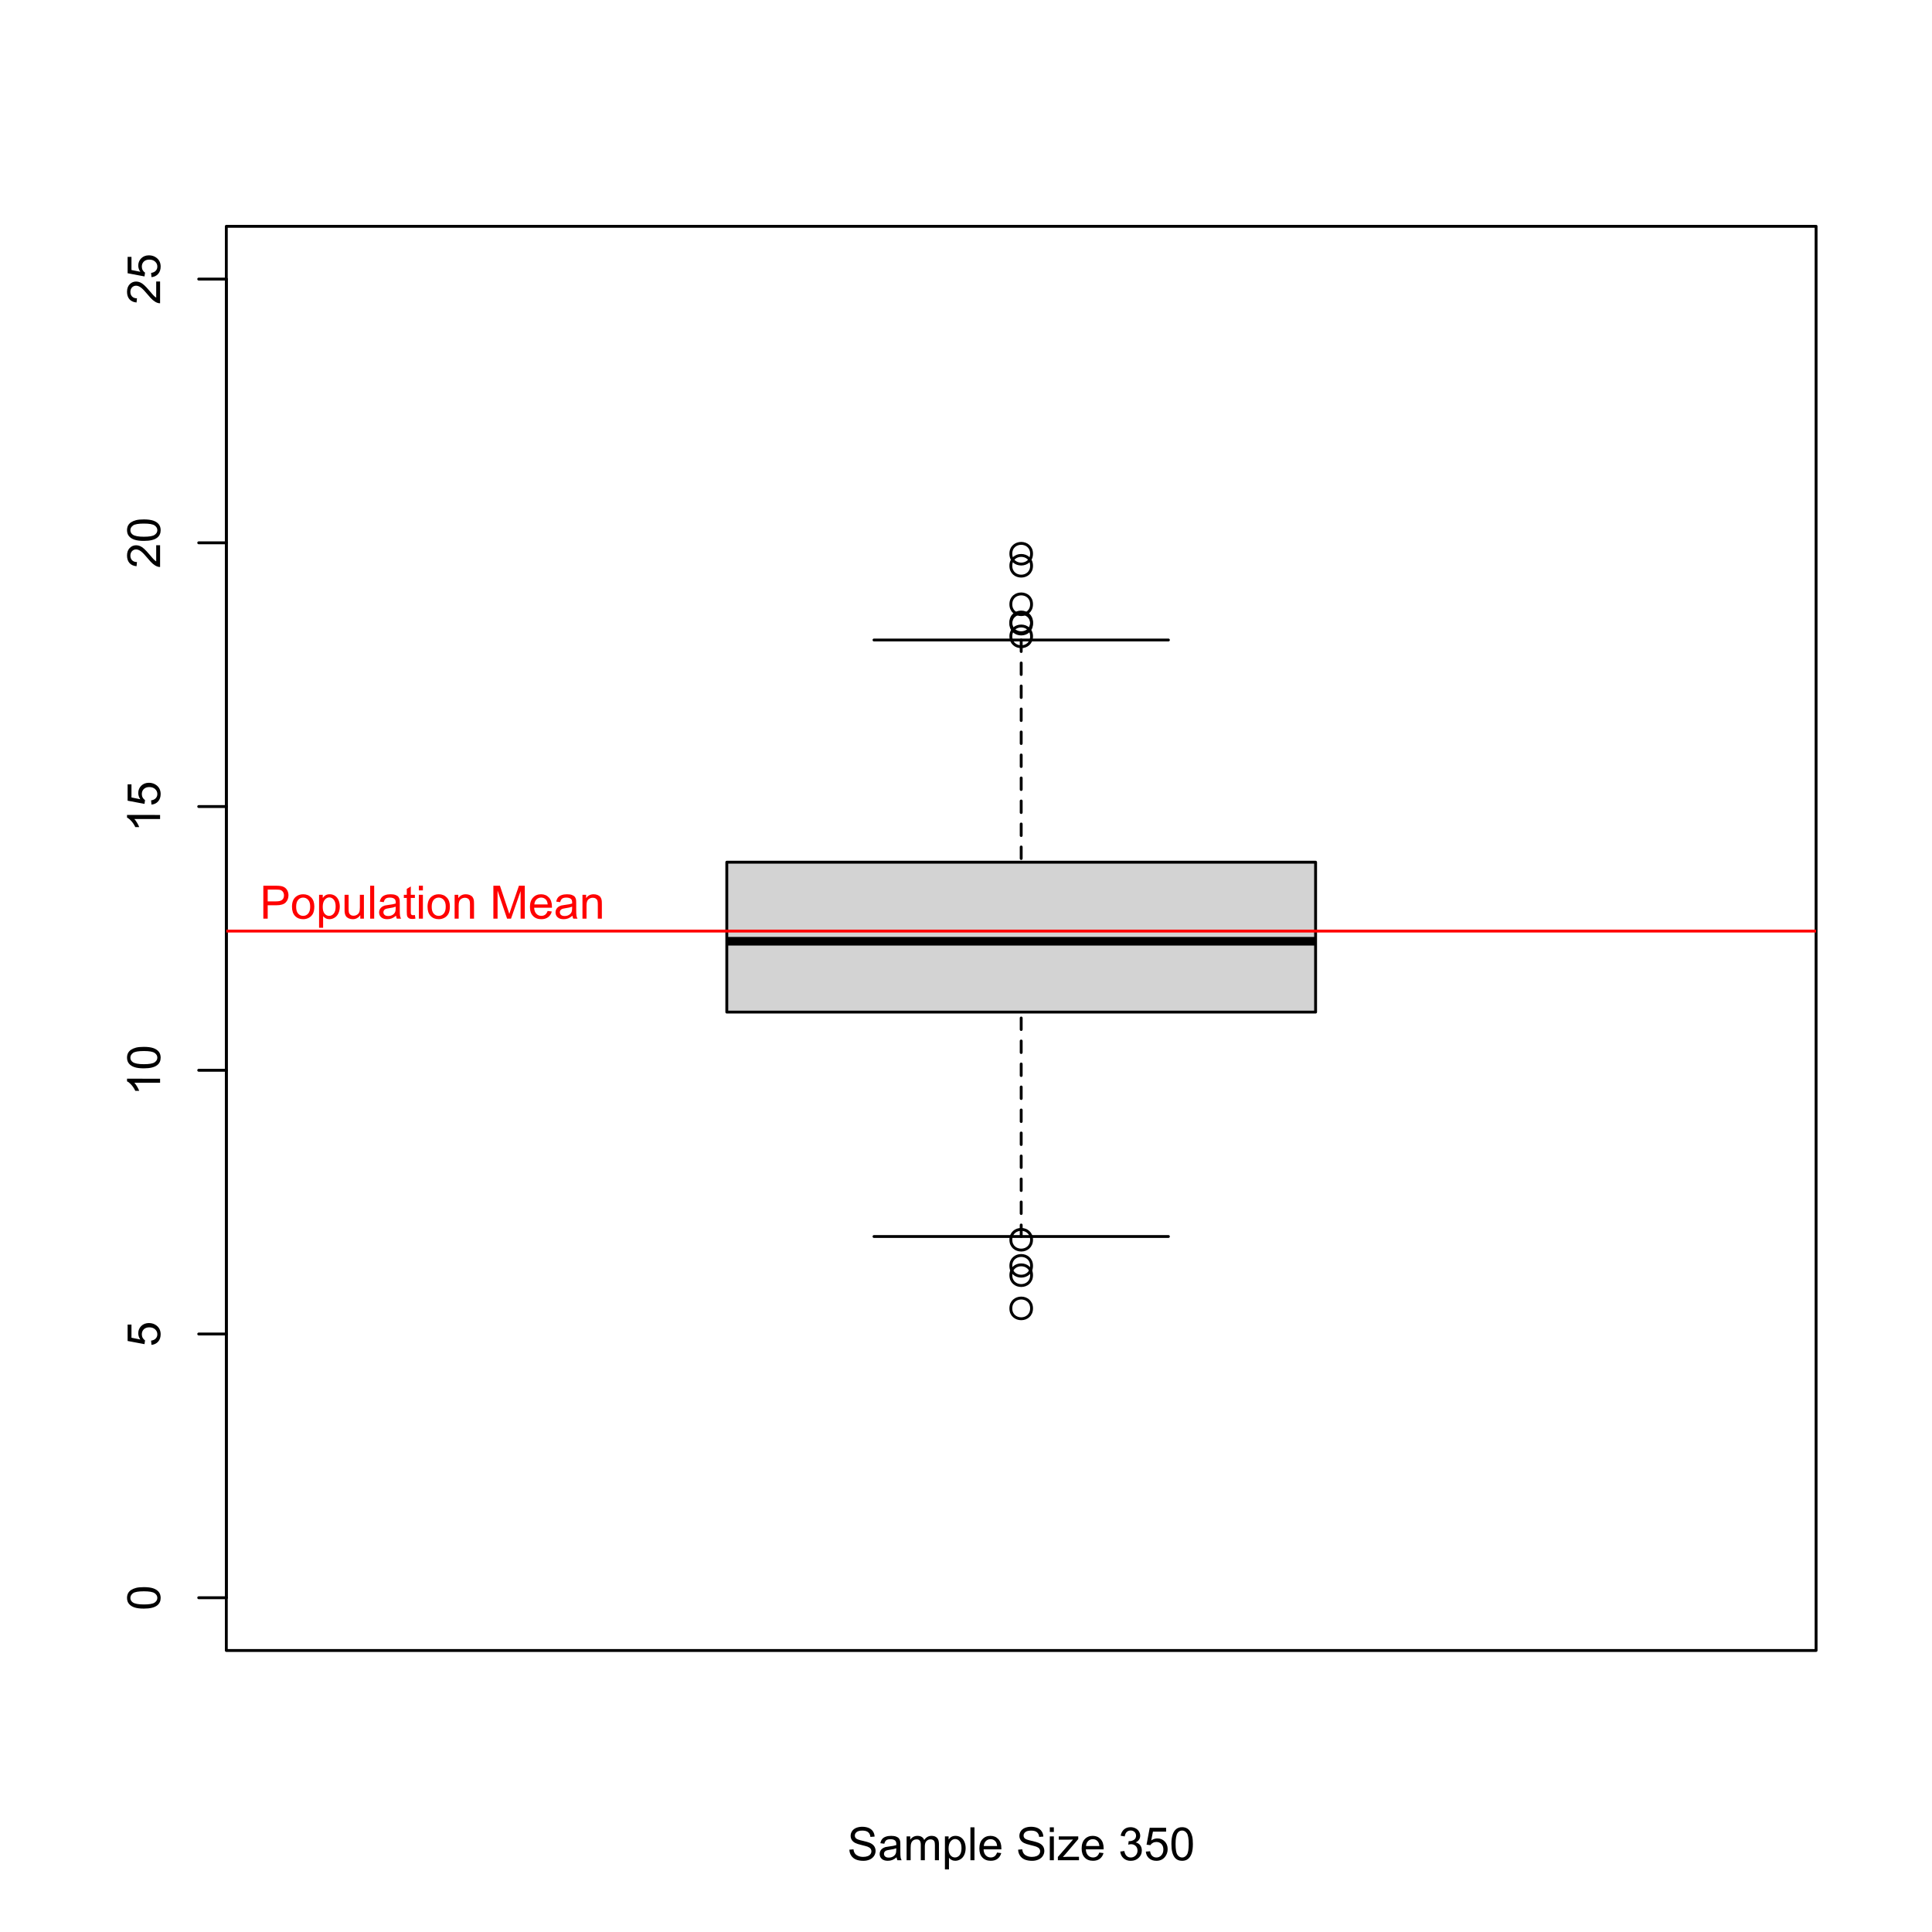
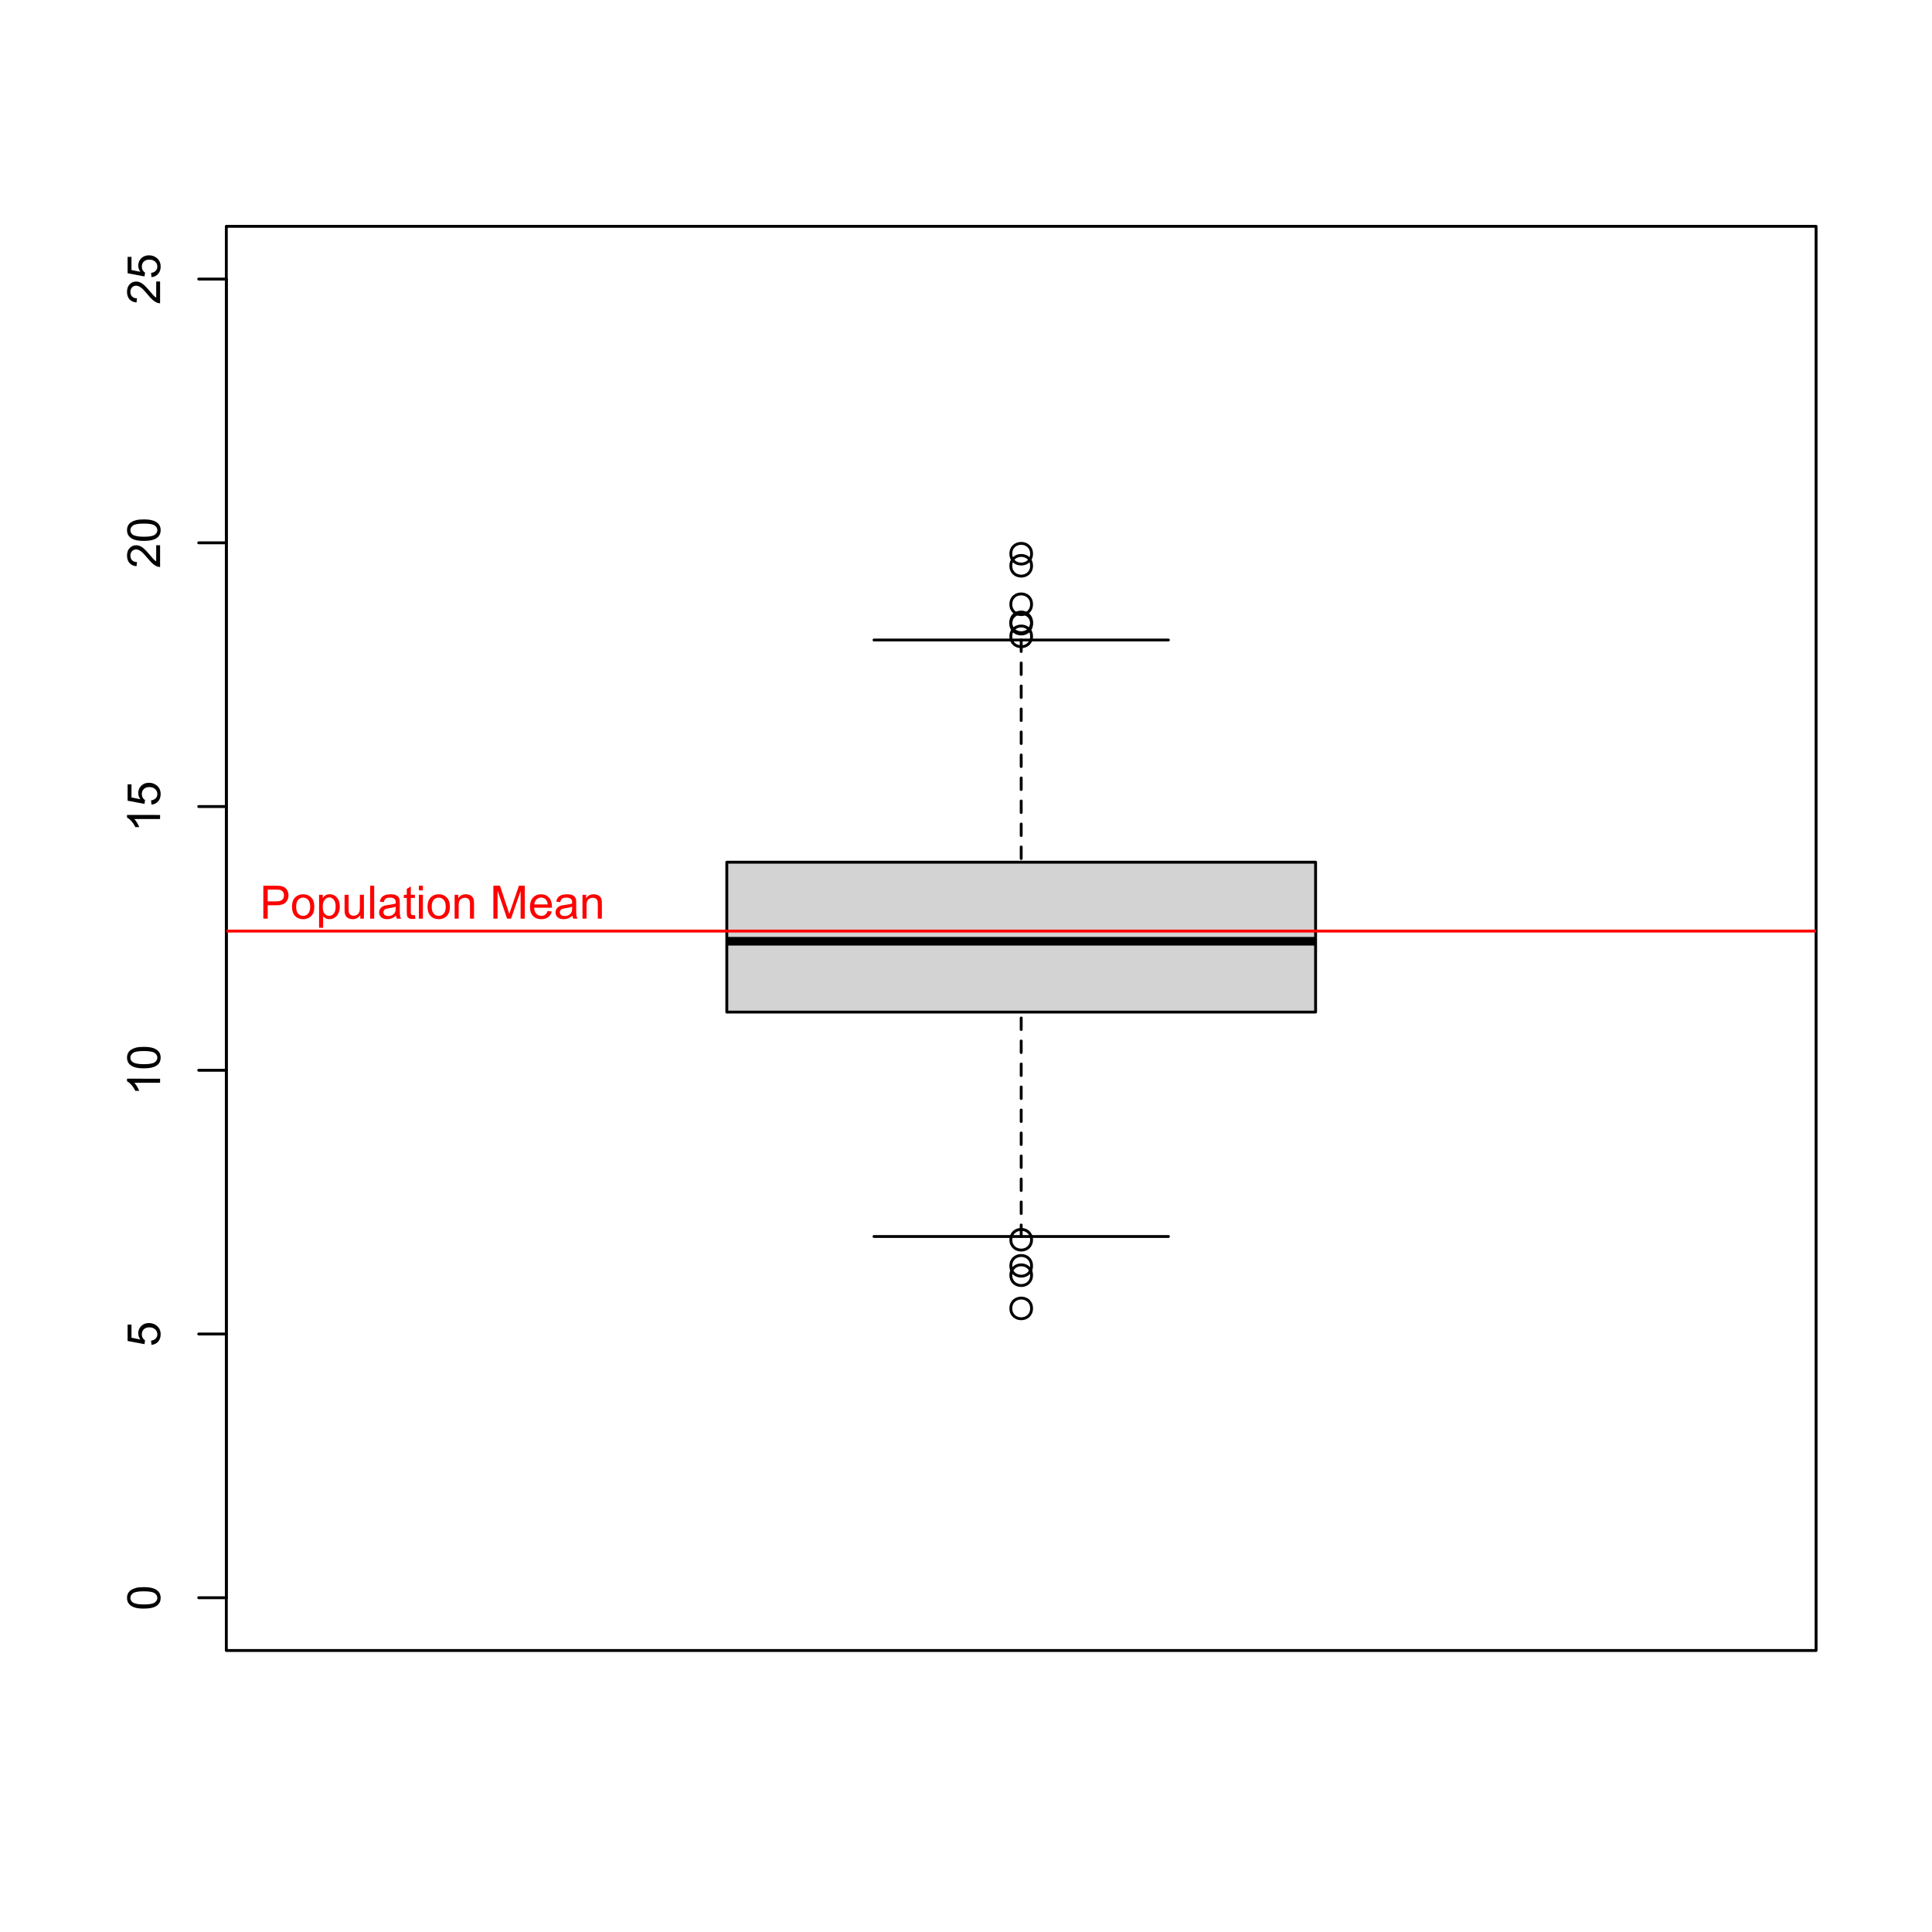
<svg xmlns="http://www.w3.org/2000/svg" xmlns:xlink="http://www.w3.org/1999/xlink" width="504pt" height="504pt" viewBox="0 0 504 504" version="1.1">
  <defs>
    <g>
      <symbol overflow="visible" id="glyph0-0">
        <path style="stroke:none;" d="M 0 -1.5 L -7.5 -1.5 L -7.5 -7.5 L 0 -7.5 Z M -0.188 -1.688 L -0.188 -7.312 L -7.312 -7.312 L -7.312 -1.688 Z M -0.188 -1.688 " />
      </symbol>
      <symbol overflow="visible" id="glyph0-1">
        <path style="stroke:none;" d="M -4.234 -0.5 C -5.246 -0.496 -6.062 -0.602 -6.688 -0.812 C -7.305 -1.02 -7.785 -1.328 -8.121 -1.742 C -8.457 -2.152 -8.625 -2.672 -8.625 -3.301 C -8.625 -3.758 -8.531 -4.164 -8.348 -4.512 C -8.16 -4.859 -7.891 -5.145 -7.543 -5.371 C -7.191 -5.594 -6.766 -5.773 -6.266 -5.906 C -5.762 -6.035 -5.086 -6.098 -4.234 -6.102 C -3.223 -6.098 -2.41 -5.996 -1.793 -5.789 C -1.176 -5.578 -0.695 -5.266 -0.359 -4.859 C -0.02 -4.445 0.145 -3.926 0.148 -3.297 C 0.145 -2.465 -0.148 -1.816 -0.742 -1.348 C -1.457 -0.781 -2.621 -0.496 -4.234 -0.5 Z M -4.234 -1.582 C -2.824 -1.582 -1.887 -1.746 -1.418 -2.074 C -0.949 -2.402 -0.715 -2.809 -0.719 -3.297 C -0.715 -3.777 -0.949 -4.184 -1.422 -4.52 C -1.887 -4.848 -2.824 -5.016 -4.234 -5.016 C -5.648 -5.016 -6.59 -4.848 -7.055 -4.52 C -7.516 -4.188 -7.746 -3.777 -7.75 -3.289 C -7.746 -2.801 -7.543 -2.414 -7.137 -2.129 C -6.613 -1.762 -5.645 -1.582 -4.234 -1.582 Z M -4.234 -1.582 " />
      </symbol>
      <symbol overflow="visible" id="glyph0-2">
        <path style="stroke:none;" d="M -2.25 -0.5 L -2.344 -1.605 C -1.805 -1.684 -1.398 -1.871 -1.125 -2.176 C -0.852 -2.473 -0.715 -2.836 -0.719 -3.258 C -0.715 -3.766 -0.906 -4.195 -1.293 -4.547 C -1.672 -4.898 -2.18 -5.074 -2.816 -5.074 C -3.414 -5.074 -3.891 -4.902 -4.242 -4.566 C -4.59 -4.227 -4.762 -3.785 -4.766 -3.242 C -4.762 -2.898 -4.684 -2.594 -4.531 -2.32 C -4.375 -2.047 -4.176 -1.832 -3.93 -1.676 L -4.062 -0.688 L -8.473 -1.52 L -8.473 -5.789 L -7.465 -5.789 L -7.465 -2.363 L -5.156 -1.898 C -5.516 -2.414 -5.695 -2.953 -5.695 -3.523 C -5.695 -4.27 -5.434 -4.902 -4.914 -5.422 C -4.395 -5.934 -3.727 -6.191 -2.91 -6.195 C -2.133 -6.191 -1.461 -5.965 -0.895 -5.516 C -0.199 -4.961 0.145 -4.211 0.148 -3.258 C 0.145 -2.477 -0.07 -1.836 -0.508 -1.344 C -0.941 -0.848 -1.523 -0.566 -2.25 -0.5 Z M -2.25 -0.5 " />
      </symbol>
      <symbol overflow="visible" id="glyph0-3">
        <path style="stroke:none;" d="M 0 -4.469 L 0 -3.414 L -6.719 -3.418 C -6.477 -3.16 -6.234 -2.828 -5.996 -2.418 C -5.75 -2.004 -5.57 -1.633 -5.449 -1.309 L -6.469 -1.309 C -6.742 -1.895 -7.078 -2.41 -7.477 -2.852 C -7.871 -3.293 -8.254 -3.605 -8.625 -3.793 L -8.625 -4.473 Z M 0 -4.469 " />
      </symbol>
      <symbol overflow="visible" id="glyph0-4">
        <path style="stroke:none;" d="M -1.012 -6.039 L 0 -6.039 L 0 -0.363 C -0.254 -0.355 -0.496 -0.395 -0.734 -0.488 C -1.117 -0.629 -1.5 -0.859 -1.875 -1.18 C -2.25 -1.496 -2.684 -1.957 -3.176 -2.562 C -3.941 -3.492 -4.547 -4.125 -4.992 -4.453 C -5.438 -4.781 -5.859 -4.945 -6.266 -4.945 C -6.68 -4.945 -7.031 -4.793 -7.32 -4.496 C -7.602 -4.195 -7.746 -3.809 -7.75 -3.328 C -7.746 -2.82 -7.594 -2.414 -7.293 -2.109 C -6.984 -1.805 -6.562 -1.648 -6.031 -1.648 L -6.141 -0.562 C -6.945 -0.637 -7.559 -0.914 -7.988 -1.402 C -8.41 -1.883 -8.625 -2.535 -8.625 -3.352 C -8.625 -4.176 -8.395 -4.828 -7.938 -5.309 C -7.48 -5.789 -6.914 -6.027 -6.242 -6.031 C -5.895 -6.027 -5.559 -5.957 -5.227 -5.82 C -4.891 -5.676 -4.539 -5.441 -4.176 -5.117 C -3.805 -4.789 -3.301 -4.25 -2.664 -3.492 C -2.129 -2.859 -1.77 -2.453 -1.582 -2.273 C -1.395 -2.094 -1.203 -1.945 -1.012 -1.828 Z M -1.012 -6.039 " />
      </symbol>
      <symbol overflow="visible" id="glyph1-0">
        <path style="stroke:none;" d="M 1.5 0 L 1.5 -7.5 L 7.5 -7.5 L 7.5 0 Z M 1.688 -0.188 L 7.312 -0.188 L 7.312 -7.312 L 1.688 -7.312 Z M 1.688 -0.188 " />
      </symbol>
      <symbol overflow="visible" id="glyph1-1">
-         <path style="stroke:none;" d="M 0.539 -2.758 L 1.609 -2.852 C 1.66 -2.422 1.777 -2.07 1.965 -1.797 C 2.145 -1.52 2.434 -1.297 2.828 -1.129 C 3.215 -0.957 3.656 -0.871 4.148 -0.875 C 4.578 -0.871 4.961 -0.938 5.297 -1.066 C 5.629 -1.191 5.875 -1.367 6.039 -1.594 C 6.199 -1.82 6.281 -2.066 6.281 -2.332 C 6.281 -2.598 6.203 -2.832 6.047 -3.035 C 5.891 -3.238 5.633 -3.406 5.273 -3.547 C 5.043 -3.633 4.531 -3.773 3.746 -3.965 C 2.953 -4.152 2.402 -4.332 2.086 -4.5 C 1.672 -4.711 1.363 -4.977 1.168 -5.297 C 0.965 -5.617 0.867 -5.973 0.867 -6.367 C 0.867 -6.801 0.988 -7.207 1.234 -7.582 C 1.48 -7.957 1.84 -8.242 2.312 -8.441 C 2.785 -8.633 3.312 -8.73 3.891 -8.734 C 4.523 -8.73 5.082 -8.629 5.574 -8.426 C 6.059 -8.223 6.434 -7.922 6.695 -7.523 C 6.957 -7.125 7.098 -6.672 7.117 -6.172 L 6.031 -6.086 C 5.969 -6.629 5.77 -7.039 5.434 -7.316 C 5.094 -7.594 4.598 -7.734 3.938 -7.734 C 3.25 -7.734 2.746 -7.605 2.434 -7.355 C 2.113 -7.098 1.957 -6.797 1.961 -6.445 C 1.957 -6.137 2.07 -5.883 2.297 -5.684 C 2.516 -5.48 3.086 -5.273 4.012 -5.07 C 4.934 -4.859 5.566 -4.68 5.914 -4.523 C 6.41 -4.293 6.781 -4 7.02 -3.648 C 7.254 -3.293 7.371 -2.887 7.375 -2.426 C 7.371 -1.969 7.242 -1.535 6.984 -1.133 C 6.723 -0.727 6.344 -0.414 5.855 -0.188 C 5.363 0.035 4.812 0.145 4.203 0.148 C 3.422 0.145 2.77 0.035 2.246 -0.191 C 1.719 -0.414 1.309 -0.754 1.012 -1.215 C 0.711 -1.668 0.555 -2.184 0.539 -2.758 Z M 0.539 -2.758 " />
+         <path style="stroke:none;" d="M 0.926 0 L 0.926 -8.59 L 4.164 -8.59 C 4.734 -8.59 5.172 -8.562 5.473 -8.508 C 5.895 -8.438 6.246 -8.301 6.531 -8.105 C 6.816 -7.906 7.047 -7.633 7.223 -7.277 C 7.395 -6.918 7.48 -6.527 7.484 -6.105 C 7.48 -5.371 7.25 -4.75 6.785 -4.25 C 6.316 -3.742 5.477 -3.492 4.266 -3.492 L 2.062 -3.492 L 2.062 0 Z M 2.062 -4.508 L 4.281 -4.508 C 5.012 -4.504 5.535 -4.641 5.848 -4.918 C 6.156 -5.188 6.309 -5.574 6.312 -6.07 C 6.309 -6.43 6.219 -6.734 6.039 -6.992 C 5.855 -7.242 5.617 -7.414 5.32 -7.5 C 5.125 -7.551 4.77 -7.574 4.258 -7.578 L 2.062 -7.578 Z M 2.062 -4.508 " />
      </symbol>
      <symbol overflow="visible" id="glyph1-2">
-         <path style="stroke:none;" d="M 4.852 -0.766 C 4.461 -0.434 4.082 -0.199 3.723 -0.062 C 3.355 0.074 2.969 0.141 2.562 0.141 C 1.875 0.141 1.352 -0.023 0.984 -0.359 C 0.617 -0.688 0.434 -1.117 0.434 -1.641 C 0.434 -1.945 0.5 -2.223 0.641 -2.473 C 0.777 -2.723 0.961 -2.926 1.188 -3.082 C 1.41 -3.234 1.664 -3.348 1.945 -3.43 C 2.152 -3.477 2.465 -3.531 2.883 -3.586 C 3.734 -3.688 4.359 -3.809 4.766 -3.949 C 4.766 -4.09 4.77 -4.18 4.77 -4.227 C 4.77 -4.648 4.668 -4.953 4.469 -5.133 C 4.199 -5.371 3.801 -5.488 3.27 -5.492 C 2.77 -5.488 2.402 -5.402 2.168 -5.23 C 1.934 -5.055 1.758 -4.746 1.648 -4.305 L 0.617 -4.445 C 0.707 -4.887 0.863 -5.242 1.078 -5.516 C 1.289 -5.781 1.598 -5.992 2.008 -6.141 C 2.41 -6.289 2.883 -6.363 3.422 -6.363 C 3.953 -6.363 4.383 -6.301 4.715 -6.176 C 5.047 -6.051 5.293 -5.891 5.449 -5.703 C 5.605 -5.512 5.715 -5.273 5.777 -4.984 C 5.809 -4.805 5.824 -4.48 5.828 -4.016 L 5.828 -2.609 C 5.824 -1.625 5.848 -1.004 5.895 -0.746 C 5.941 -0.484 6.031 -0.238 6.164 0 L 5.062 0 C 4.953 -0.219 4.883 -0.473 4.852 -0.766 Z M 4.766 -3.125 C 4.375 -2.965 3.801 -2.832 3.039 -2.727 C 2.605 -2.66 2.301 -2.59 2.121 -2.516 C 1.941 -2.434 1.801 -2.32 1.703 -2.172 C 1.605 -2.02 1.559 -1.852 1.559 -1.672 C 1.559 -1.387 1.664 -1.152 1.875 -0.969 C 2.086 -0.777 2.398 -0.684 2.812 -0.688 C 3.219 -0.684 3.578 -0.773 3.895 -0.953 C 4.211 -1.129 4.445 -1.371 4.594 -1.68 C 4.707 -1.918 4.762 -2.27 4.766 -2.734 Z M 4.766 -3.125 " />
+         <path style="stroke:none;" d="M 0.398 -3.109 C 0.398 -4.262 0.719 -5.117 1.359 -5.672 C 1.895 -6.133 2.547 -6.363 3.316 -6.363 C 4.172 -6.363 4.871 -6.082 5.414 -5.52 C 5.953 -4.957 6.223 -4.184 6.227 -3.199 C 6.223 -2.398 6.102 -1.766 5.867 -1.309 C 5.625 -0.848 5.277 -0.492 4.82 -0.238 C 4.359 0.016 3.859 0.141 3.316 0.141 C 2.441 0.141 1.734 -0.137 1.203 -0.695 C 0.664 -1.254 0.398 -2.059 0.398 -3.109 Z M 1.484 -3.109 C 1.48 -2.309 1.656 -1.711 2.004 -1.32 C 2.348 -0.922 2.785 -0.727 3.316 -0.727 C 3.84 -0.727 4.273 -0.926 4.621 -1.324 C 4.969 -1.723 5.145 -2.328 5.145 -3.148 C 5.145 -3.914 4.969 -4.496 4.617 -4.895 C 4.266 -5.289 3.832 -5.488 3.316 -5.492 C 2.785 -5.488 2.348 -5.293 2.004 -4.898 C 1.656 -4.5 1.48 -3.902 1.484 -3.109 Z M 1.484 -3.109 " />
      </symbol>
      <symbol overflow="visible" id="glyph1-3">
-         <path style="stroke:none;" d="M 0.789 0 L 0.789 -6.223 L 1.734 -6.223 L 1.734 -5.352 C 1.93 -5.648 2.188 -5.895 2.512 -6.082 C 2.836 -6.27 3.207 -6.363 3.621 -6.363 C 4.082 -6.363 4.457 -6.266 4.754 -6.074 C 5.043 -5.883 5.254 -5.617 5.379 -5.273 C 5.871 -6 6.512 -6.363 7.301 -6.363 C 7.918 -6.363 8.391 -6.191 8.723 -5.848 C 9.055 -5.504 9.223 -4.977 9.223 -4.273 L 9.223 0 L 8.172 0 L 8.172 -3.922 C 8.168 -4.34 8.133 -4.645 8.07 -4.832 C 8 -5.016 7.879 -5.164 7.699 -5.277 C 7.52 -5.391 7.309 -5.449 7.066 -5.449 C 6.629 -5.449 6.266 -5.301 5.977 -5.012 C 5.688 -4.719 5.543 -4.254 5.543 -3.617 L 5.543 0 L 4.488 0 L 4.488 -4.043 C 4.488 -4.512 4.402 -4.863 4.23 -5.098 C 4.059 -5.332 3.777 -5.449 3.387 -5.449 C 3.09 -5.449 2.812 -5.371 2.562 -5.215 C 2.309 -5.059 2.129 -4.828 2.016 -4.527 C 1.898 -4.227 1.84 -3.793 1.844 -3.227 L 1.844 0 Z M 0.789 0 " />
+         <path style="stroke:none;" d="M 0.789 2.383 L 0.789 -6.223 L 1.75 -6.223 L 1.75 -5.414 C 1.977 -5.73 2.234 -5.965 2.52 -6.125 C 2.801 -6.281 3.145 -6.363 3.555 -6.363 C 4.082 -6.363 4.551 -6.227 4.961 -5.953 C 5.363 -5.68 5.672 -5.293 5.883 -4.793 C 6.09 -4.293 6.191 -3.746 6.195 -3.156 C 6.191 -2.52 6.078 -1.945 5.852 -1.438 C 5.621 -0.922 5.289 -0.531 4.855 -0.266 C 4.418 0.008 3.961 0.141 3.48 0.141 C 3.129 0.141 2.812 0.066 2.535 -0.082 C 2.254 -0.23 2.023 -0.418 1.844 -0.645 L 1.844 2.383 Z M 1.746 -3.078 C 1.746 -2.273 1.906 -1.684 2.23 -1.301 C 2.555 -0.918 2.949 -0.727 3.41 -0.727 C 3.879 -0.727 4.277 -0.922 4.613 -1.32 C 4.945 -1.711 5.113 -2.328 5.117 -3.164 C 5.113 -3.953 4.949 -4.547 4.625 -4.945 C 4.297 -5.34 3.91 -5.535 3.457 -5.539 C 3.004 -5.535 2.605 -5.324 2.262 -4.906 C 1.918 -4.484 1.746 -3.875 1.746 -3.078 Z M 1.746 -3.078 " />
      </symbol>
      <symbol overflow="visible" id="glyph1-4">
-         <path style="stroke:none;" d="M 0.789 2.383 L 0.789 -6.223 L 1.75 -6.223 L 1.75 -5.414 C 1.977 -5.73 2.234 -5.965 2.52 -6.125 C 2.801 -6.281 3.145 -6.363 3.555 -6.363 C 4.082 -6.363 4.551 -6.227 4.961 -5.953 C 5.363 -5.68 5.672 -5.293 5.883 -4.793 C 6.09 -4.293 6.191 -3.746 6.195 -3.156 C 6.191 -2.52 6.078 -1.945 5.852 -1.438 C 5.621 -0.922 5.289 -0.531 4.855 -0.266 C 4.418 0.008 3.961 0.141 3.48 0.141 C 3.129 0.141 2.812 0.066 2.535 -0.082 C 2.254 -0.23 2.023 -0.418 1.844 -0.645 L 1.844 2.383 Z M 1.746 -3.078 C 1.746 -2.273 1.906 -1.684 2.23 -1.301 C 2.555 -0.918 2.949 -0.727 3.41 -0.727 C 3.879 -0.727 4.277 -0.922 4.613 -1.32 C 4.945 -1.711 5.113 -2.328 5.117 -3.164 C 5.113 -3.953 4.949 -4.547 4.625 -4.945 C 4.297 -5.34 3.91 -5.535 3.457 -5.539 C 3.004 -5.535 2.605 -5.324 2.262 -4.906 C 1.918 -4.484 1.746 -3.875 1.746 -3.078 Z M 1.746 -3.078 " />
+         <path style="stroke:none;" d="M 4.867 0 L 4.867 -0.914 C 4.379 -0.211 3.723 0.141 2.895 0.141 C 2.527 0.141 2.184 0.07 1.867 -0.07 C 1.547 -0.211 1.309 -0.387 1.156 -0.602 C 1 -0.812 0.895 -1.074 0.832 -1.383 C 0.785 -1.59 0.762 -1.918 0.766 -2.367 L 0.766 -6.223 L 1.82 -6.223 L 1.82 -2.773 C 1.816 -2.219 1.84 -1.848 1.887 -1.656 C 1.949 -1.379 2.09 -1.16 2.309 -1.004 C 2.523 -0.84 2.789 -0.762 3.105 -0.766 C 3.418 -0.762 3.715 -0.844 3.996 -1.008 C 4.273 -1.172 4.469 -1.391 4.586 -1.672 C 4.699 -1.949 4.758 -2.355 4.758 -2.891 L 4.758 -6.223 L 5.812 -6.223 L 5.812 0 Z M 4.867 0 " />
      </symbol>
      <symbol overflow="visible" id="glyph1-5">
        <path style="stroke:none;" d="M 0.766 0 L 0.766 -8.59 L 1.82 -8.59 L 1.82 0 Z M 0.766 0 " />
      </symbol>
      <symbol overflow="visible" id="glyph1-6">
-         <path style="stroke:none;" d="M 5.051 -2.004 L 6.141 -1.867 C 5.969 -1.23 5.648 -0.738 5.184 -0.387 C 4.719 -0.035 4.125 0.141 3.406 0.141 C 2.492 0.141 1.77 -0.137 1.238 -0.699 C 0.699 -1.254 0.434 -2.043 0.438 -3.059 C 0.434 -4.105 0.703 -4.918 1.246 -5.496 C 1.781 -6.074 2.48 -6.363 3.344 -6.363 C 4.176 -6.363 4.855 -6.078 5.383 -5.512 C 5.91 -4.945 6.176 -4.148 6.176 -3.125 C 6.176 -3.059 6.172 -2.965 6.172 -2.844 L 1.531 -2.844 C 1.562 -2.156 1.758 -1.633 2.109 -1.27 C 2.457 -0.906 2.891 -0.727 3.41 -0.727 C 3.797 -0.727 4.125 -0.828 4.402 -1.031 C 4.672 -1.234 4.891 -1.559 5.051 -2.004 Z M 1.586 -3.711 L 5.062 -3.711 C 5.016 -4.227 4.883 -4.621 4.664 -4.887 C 4.328 -5.293 3.891 -5.496 3.359 -5.496 C 2.871 -5.496 2.465 -5.332 2.137 -5.008 C 1.805 -4.684 1.621 -4.25 1.586 -3.711 Z M 1.586 -3.711 " />
+         <path style="stroke:none;" d="M 4.852 -0.766 C 4.461 -0.434 4.082 -0.199 3.723 -0.062 C 3.355 0.074 2.969 0.141 2.562 0.141 C 1.875 0.141 1.352 -0.023 0.984 -0.359 C 0.617 -0.688 0.434 -1.117 0.434 -1.641 C 0.434 -1.945 0.5 -2.223 0.641 -2.473 C 0.777 -2.723 0.961 -2.926 1.188 -3.082 C 1.41 -3.234 1.664 -3.348 1.945 -3.43 C 2.152 -3.477 2.465 -3.531 2.883 -3.586 C 3.734 -3.688 4.359 -3.809 4.766 -3.949 C 4.766 -4.09 4.77 -4.18 4.77 -4.227 C 4.77 -4.648 4.668 -4.953 4.469 -5.133 C 4.199 -5.371 3.801 -5.488 3.27 -5.492 C 2.77 -5.488 2.402 -5.402 2.168 -5.23 C 1.934 -5.055 1.758 -4.746 1.648 -4.305 L 0.617 -4.445 C 0.707 -4.887 0.863 -5.242 1.078 -5.516 C 1.289 -5.781 1.598 -5.992 2.008 -6.141 C 2.41 -6.289 2.883 -6.363 3.422 -6.363 C 3.953 -6.363 4.383 -6.301 4.715 -6.176 C 5.047 -6.051 5.293 -5.891 5.449 -5.703 C 5.605 -5.512 5.715 -5.273 5.777 -4.984 C 5.809 -4.805 5.824 -4.48 5.828 -4.016 L 5.828 -2.609 C 5.824 -1.625 5.848 -1.004 5.895 -0.746 C 5.941 -0.484 6.031 -0.238 6.164 0 L 5.062 0 C 4.953 -0.219 4.883 -0.473 4.852 -0.766 Z M 4.766 -3.125 C 4.375 -2.965 3.801 -2.832 3.039 -2.727 C 2.605 -2.66 2.301 -2.59 2.121 -2.516 C 1.941 -2.434 1.801 -2.32 1.703 -2.172 C 1.605 -2.02 1.559 -1.852 1.559 -1.672 C 1.559 -1.387 1.664 -1.152 1.875 -0.969 C 2.086 -0.777 2.398 -0.684 2.812 -0.688 C 3.219 -0.684 3.578 -0.773 3.895 -0.953 C 4.211 -1.129 4.445 -1.371 4.594 -1.68 C 4.707 -1.918 4.762 -2.27 4.766 -2.734 Z M 4.766 -3.125 " />
      </symbol>
      <symbol overflow="visible" id="glyph1-7">
-         <path style="stroke:none;" d="" />
+         <path style="stroke:none;" d="M 3.094 -0.945 L 3.246 -0.012 C 2.949 0.051 2.684 0.082 2.449 0.082 C 2.066 0.082 1.77 0.023 1.559 -0.098 C 1.348 -0.219 1.199 -0.379 1.113 -0.578 C 1.027 -0.773 0.984 -1.188 0.984 -1.82 L 0.984 -5.402 L 0.211 -5.402 L 0.211 -6.223 L 0.984 -6.223 L 0.984 -7.766 L 2.031 -8.398 L 2.031 -6.223 L 3.094 -6.223 L 3.094 -5.402 L 2.031 -5.402 L 2.031 -1.766 C 2.027 -1.461 2.047 -1.27 2.086 -1.184 C 2.125 -1.098 2.184 -1.027 2.27 -0.977 C 2.352 -0.926 2.473 -0.902 2.633 -0.902 C 2.742 -0.902 2.898 -0.914 3.094 -0.945 Z M 3.094 -0.945 " />
      </symbol>
      <symbol overflow="visible" id="glyph1-8">
        <path style="stroke:none;" d="M 0.797 -7.375 L 0.797 -8.59 L 1.852 -8.59 L 1.852 -7.375 Z M 0.797 0 L 0.797 -6.223 L 1.852 -6.223 L 1.852 0 Z M 0.797 0 " />
      </symbol>
      <symbol overflow="visible" id="glyph1-9">
-         <path style="stroke:none;" d="M 0.234 0 L 0.234 -0.855 L 4.195 -5.402 C 3.746 -5.379 3.348 -5.367 3.008 -5.367 L 0.469 -5.367 L 0.469 -6.223 L 5.555 -6.223 L 5.555 -5.523 L 2.188 -1.578 L 1.535 -0.855 C 2.004 -0.887 2.445 -0.902 2.867 -0.906 L 5.742 -0.906 L 5.742 0 Z M 0.234 0 " />
+         <path style="stroke:none;" d="M 0.789 0 L 0.789 -6.223 L 1.742 -6.223 L 1.742 -5.336 C 2.195 -6.02 2.855 -6.363 3.719 -6.363 C 4.09 -6.363 4.434 -6.293 4.754 -6.16 C 5.066 -6.023 5.305 -5.848 5.461 -5.633 C 5.617 -5.41 5.727 -5.152 5.789 -4.852 C 5.828 -4.656 5.848 -4.312 5.848 -3.828 L 5.848 0 L 4.793 0 L 4.793 -3.785 C 4.793 -4.215 4.75 -4.535 4.668 -4.75 C 4.586 -4.961 4.441 -5.129 4.234 -5.258 C 4.023 -5.383 3.777 -5.449 3.5 -5.449 C 3.047 -5.449 2.66 -5.305 2.332 -5.02 C 2.004 -4.734 1.84 -4.195 1.844 -3.398 L 1.844 0 Z M 0.789 0 " />
      </symbol>
      <symbol overflow="visible" id="glyph1-10">
-         <path style="stroke:none;" d="M 0.504 -2.266 L 1.559 -2.406 C 1.68 -1.809 1.883 -1.379 2.176 -1.113 C 2.465 -0.848 2.82 -0.715 3.242 -0.719 C 3.734 -0.715 4.152 -0.887 4.496 -1.234 C 4.832 -1.574 5.004 -2 5.008 -2.516 C 5.004 -2.996 4.848 -3.395 4.535 -3.711 C 4.219 -4.023 3.816 -4.184 3.328 -4.184 C 3.129 -4.184 2.879 -4.145 2.586 -4.066 L 2.703 -4.992 C 2.766 -4.984 2.824 -4.98 2.871 -4.98 C 3.32 -4.98 3.723 -5.098 4.086 -5.332 C 4.441 -5.566 4.621 -5.926 4.625 -6.414 C 4.621 -6.801 4.492 -7.121 4.23 -7.375 C 3.965 -7.629 3.625 -7.758 3.219 -7.758 C 2.805 -7.758 2.465 -7.629 2.191 -7.371 C 1.918 -7.113 1.742 -6.727 1.664 -6.211 L 0.609 -6.398 C 0.738 -7.105 1.031 -7.652 1.488 -8.043 C 1.941 -8.43 2.508 -8.625 3.195 -8.625 C 3.66 -8.625 4.094 -8.523 4.488 -8.324 C 4.879 -8.121 5.18 -7.848 5.391 -7.5 C 5.602 -7.148 5.707 -6.777 5.707 -6.391 C 5.707 -6.02 5.605 -5.684 5.406 -5.379 C 5.207 -5.074 4.914 -4.832 4.523 -4.652 C 5.031 -4.535 5.426 -4.289 5.707 -3.922 C 5.988 -3.547 6.129 -3.086 6.129 -2.539 C 6.129 -1.785 5.855 -1.148 5.309 -0.629 C 4.762 -0.105 4.07 0.152 3.234 0.152 C 2.477 0.152 1.848 -0.07 1.355 -0.52 C 0.855 -0.969 0.574 -1.551 0.504 -2.266 Z M 0.504 -2.266 " />
+         <path style="stroke:none;" d="" />
      </symbol>
      <symbol overflow="visible" id="glyph1-11">
-         <path style="stroke:none;" d="M 0.5 -2.25 L 1.605 -2.344 C 1.684 -1.805 1.871 -1.398 2.176 -1.125 C 2.473 -0.852 2.836 -0.715 3.258 -0.719 C 3.766 -0.715 4.195 -0.906 4.547 -1.293 C 4.898 -1.672 5.074 -2.18 5.074 -2.82 C 5.074 -3.414 4.902 -3.891 4.566 -4.242 C 4.227 -4.59 3.785 -4.762 3.242 -4.766 C 2.898 -4.762 2.594 -4.684 2.32 -4.531 C 2.047 -4.375 1.832 -4.176 1.676 -3.93 L 0.688 -4.062 L 1.516 -8.473 L 5.789 -8.473 L 5.789 -7.465 L 2.359 -7.465 L 1.898 -5.156 C 2.414 -5.516 2.953 -5.695 3.523 -5.695 C 4.27 -5.695 4.902 -5.434 5.422 -4.914 C 5.934 -4.395 6.191 -3.727 6.195 -2.914 C 6.191 -2.133 5.965 -1.461 5.516 -0.898 C 4.961 -0.199 4.211 0.145 3.258 0.148 C 2.477 0.145 1.836 -0.07 1.344 -0.508 C 0.844 -0.941 0.562 -1.523 0.5 -2.25 Z M 0.5 -2.25 " />
+         <path style="stroke:none;" d="M 0.891 0 L 0.891 -8.59 L 2.602 -8.59 L 4.633 -2.508 C 4.816 -1.938 4.953 -1.512 5.047 -1.234 C 5.141 -1.543 5.293 -2.004 5.5 -2.613 L 7.559 -8.59 L 9.086 -8.59 L 9.086 0 L 7.992 0 L 7.992 -7.188 L 5.496 0 L 4.469 0 L 1.984 -7.312 L 1.984 0 Z M 0.891 0 " />
      </symbol>
      <symbol overflow="visible" id="glyph1-12">
-         <path style="stroke:none;" d="M 0.5 -4.234 C 0.496 -5.246 0.602 -6.062 0.812 -6.688 C 1.02 -7.305 1.328 -7.785 1.742 -8.121 C 2.148 -8.457 2.668 -8.625 3.297 -8.625 C 3.758 -8.625 4.164 -8.531 4.512 -8.348 C 4.855 -8.16 5.141 -7.891 5.371 -7.543 C 5.594 -7.191 5.773 -6.766 5.906 -6.266 C 6.035 -5.762 6.098 -5.086 6.102 -4.234 C 6.098 -3.227 5.996 -2.414 5.789 -1.797 C 5.578 -1.176 5.266 -0.695 4.859 -0.359 C 4.445 -0.02 3.926 0.145 3.297 0.148 C 2.465 0.145 1.816 -0.148 1.348 -0.742 C 0.781 -1.457 0.496 -2.621 0.5 -4.234 Z M 1.582 -4.234 C 1.582 -2.824 1.746 -1.887 2.074 -1.418 C 2.402 -0.949 2.809 -0.715 3.297 -0.719 C 3.777 -0.715 4.184 -0.949 4.52 -1.422 C 4.848 -1.887 5.016 -2.824 5.016 -4.234 C 5.016 -5.648 4.848 -6.59 4.52 -7.055 C 4.184 -7.516 3.773 -7.746 3.289 -7.75 C 2.801 -7.746 2.414 -7.543 2.125 -7.137 C 1.762 -6.613 1.582 -5.645 1.582 -4.234 Z M 1.582 -4.234 " />
-       </symbol>
-       <symbol overflow="visible" id="glyph1-13">
-         <path style="stroke:none;" d="M 0.926 0 L 0.926 -8.59 L 4.164 -8.59 C 4.734 -8.59 5.172 -8.562 5.473 -8.508 C 5.895 -8.438 6.246 -8.301 6.531 -8.105 C 6.816 -7.906 7.047 -7.633 7.223 -7.277 C 7.395 -6.918 7.48 -6.527 7.484 -6.105 C 7.48 -5.371 7.25 -4.75 6.785 -4.25 C 6.316 -3.742 5.477 -3.492 4.266 -3.492 L 2.062 -3.492 L 2.062 0 Z M 2.062 -4.508 L 4.281 -4.508 C 5.012 -4.504 5.535 -4.641 5.848 -4.918 C 6.156 -5.188 6.309 -5.574 6.312 -6.07 C 6.309 -6.43 6.219 -6.734 6.039 -6.992 C 5.855 -7.242 5.617 -7.414 5.32 -7.5 C 5.125 -7.551 4.77 -7.574 4.258 -7.578 L 2.062 -7.578 Z M 2.062 -4.508 " />
-       </symbol>
-       <symbol overflow="visible" id="glyph1-14">
-         <path style="stroke:none;" d="M 0.398 -3.109 C 0.398 -4.262 0.719 -5.117 1.359 -5.672 C 1.895 -6.133 2.547 -6.363 3.316 -6.363 C 4.172 -6.363 4.871 -6.082 5.414 -5.52 C 5.953 -4.957 6.223 -4.184 6.227 -3.199 C 6.223 -2.398 6.102 -1.766 5.867 -1.309 C 5.625 -0.848 5.277 -0.492 4.82 -0.238 C 4.359 0.016 3.859 0.141 3.316 0.141 C 2.441 0.141 1.734 -0.137 1.203 -0.695 C 0.664 -1.254 0.398 -2.059 0.398 -3.109 Z M 1.484 -3.109 C 1.48 -2.309 1.656 -1.711 2.004 -1.32 C 2.348 -0.922 2.785 -0.727 3.316 -0.727 C 3.84 -0.727 4.273 -0.926 4.621 -1.324 C 4.969 -1.723 5.145 -2.328 5.145 -3.148 C 5.145 -3.914 4.969 -4.496 4.617 -4.895 C 4.266 -5.289 3.832 -5.488 3.316 -5.492 C 2.785 -5.488 2.348 -5.293 2.004 -4.898 C 1.656 -4.5 1.48 -3.902 1.484 -3.109 Z M 1.484 -3.109 " />
-       </symbol>
-       <symbol overflow="visible" id="glyph1-15">
-         <path style="stroke:none;" d="M 4.867 0 L 4.867 -0.914 C 4.379 -0.211 3.723 0.141 2.895 0.141 C 2.527 0.141 2.184 0.07 1.867 -0.07 C 1.547 -0.211 1.309 -0.387 1.156 -0.602 C 1 -0.812 0.895 -1.074 0.832 -1.383 C 0.785 -1.59 0.762 -1.918 0.766 -2.367 L 0.766 -6.223 L 1.82 -6.223 L 1.82 -2.773 C 1.816 -2.219 1.84 -1.848 1.887 -1.656 C 1.949 -1.379 2.09 -1.16 2.309 -1.004 C 2.523 -0.84 2.789 -0.762 3.105 -0.766 C 3.418 -0.762 3.715 -0.844 3.996 -1.008 C 4.273 -1.172 4.469 -1.391 4.586 -1.672 C 4.699 -1.949 4.758 -2.355 4.758 -2.891 L 4.758 -6.223 L 5.812 -6.223 L 5.812 0 Z M 4.867 0 " />
-       </symbol>
-       <symbol overflow="visible" id="glyph1-16">
-         <path style="stroke:none;" d="M 3.094 -0.945 L 3.246 -0.012 C 2.949 0.051 2.684 0.082 2.449 0.082 C 2.066 0.082 1.77 0.023 1.559 -0.098 C 1.348 -0.219 1.199 -0.379 1.113 -0.578 C 1.027 -0.773 0.984 -1.188 0.984 -1.82 L 0.984 -5.402 L 0.211 -5.402 L 0.211 -6.223 L 0.984 -6.223 L 0.984 -7.766 L 2.031 -8.398 L 2.031 -6.223 L 3.094 -6.223 L 3.094 -5.402 L 2.031 -5.402 L 2.031 -1.766 C 2.027 -1.461 2.047 -1.27 2.086 -1.184 C 2.125 -1.098 2.184 -1.027 2.27 -0.977 C 2.352 -0.926 2.473 -0.902 2.633 -0.902 C 2.742 -0.902 2.898 -0.914 3.094 -0.945 Z M 3.094 -0.945 " />
-       </symbol>
-       <symbol overflow="visible" id="glyph1-17">
-         <path style="stroke:none;" d="M 0.789 0 L 0.789 -6.223 L 1.742 -6.223 L 1.742 -5.336 C 2.195 -6.02 2.855 -6.363 3.719 -6.363 C 4.09 -6.363 4.434 -6.293 4.754 -6.16 C 5.066 -6.023 5.305 -5.848 5.461 -5.633 C 5.617 -5.41 5.727 -5.152 5.789 -4.852 C 5.828 -4.656 5.848 -4.312 5.848 -3.828 L 5.848 0 L 4.793 0 L 4.793 -3.785 C 4.793 -4.215 4.75 -4.535 4.668 -4.75 C 4.586 -4.961 4.441 -5.129 4.234 -5.258 C 4.023 -5.383 3.777 -5.449 3.5 -5.449 C 3.047 -5.449 2.66 -5.305 2.332 -5.02 C 2.004 -4.734 1.84 -4.195 1.844 -3.398 L 1.844 0 Z M 0.789 0 " />
-       </symbol>
-       <symbol overflow="visible" id="glyph1-18">
-         <path style="stroke:none;" d="M 0.891 0 L 0.891 -8.59 L 2.602 -8.59 L 4.633 -2.508 C 4.816 -1.938 4.953 -1.512 5.047 -1.234 C 5.141 -1.543 5.293 -2.004 5.5 -2.613 L 7.559 -8.59 L 9.086 -8.59 L 9.086 0 L 7.992 0 L 7.992 -7.188 L 5.496 0 L 4.469 0 L 1.984 -7.312 L 1.984 0 Z M 0.891 0 " />
+         <path style="stroke:none;" d="M 5.051 -2.004 L 6.141 -1.867 C 5.969 -1.23 5.648 -0.738 5.184 -0.387 C 4.719 -0.035 4.125 0.141 3.406 0.141 C 2.492 0.141 1.77 -0.137 1.238 -0.699 C 0.699 -1.254 0.434 -2.043 0.438 -3.059 C 0.434 -4.105 0.703 -4.918 1.246 -5.496 C 1.781 -6.074 2.48 -6.363 3.344 -6.363 C 4.176 -6.363 4.855 -6.078 5.383 -5.512 C 5.91 -4.945 6.176 -4.148 6.176 -3.125 C 6.176 -3.059 6.172 -2.965 6.172 -2.844 L 1.531 -2.844 C 1.562 -2.156 1.758 -1.633 2.109 -1.27 C 2.457 -0.906 2.891 -0.727 3.41 -0.727 C 3.797 -0.727 4.125 -0.828 4.402 -1.031 C 4.672 -1.234 4.891 -1.559 5.051 -2.004 Z M 1.586 -3.711 L 5.062 -3.711 C 5.016 -4.227 4.883 -4.621 4.664 -4.887 C 4.328 -5.293 3.891 -5.496 3.359 -5.496 C 2.871 -5.496 2.465 -5.332 2.137 -5.008 C 1.805 -4.684 1.621 -4.25 1.586 -3.711 Z M 1.586 -3.711 " />
      </symbol>
    </g>
    <clipPath id="clip1">
      <path d="M 59.039 242 L 473.758 242 L 473.758 244 L 59.039 244 Z M 59.039 242 " />
    </clipPath>
  </defs>
-   <g id="surface449">
+   <g id="surface899">
    <rect x="0" y="0" width="504" height="504" style="fill:rgb(100%,100%,100%);fill-opacity:1;stroke:none;" />
    <path style=" stroke:none;fill-rule:nonzero;fill:rgb(82.745%,82.745%,82.745%);fill-opacity:1;" d="M 189.602 264.023 L 343.199 264.023 L 343.199 224.922 L 189.602 224.922 Z M 189.602 264.023 " />
    <path style="fill:none;stroke-width:2.25;stroke-linecap:butt;stroke-linejoin:round;stroke:rgb(0%,0%,0%);stroke-opacity:1;stroke-miterlimit:10;" d="M 189.602 245.539 L 343.199 245.539 " />
    <path style="fill:none;stroke-width:0.75;stroke-linecap:round;stroke-linejoin:round;stroke:rgb(0%,0%,0%);stroke-opacity:1;stroke-dasharray:3,3;stroke-miterlimit:10;" d="M 266.398 322.566 L 266.398 264.023 " />
    <path style="fill:none;stroke-width:0.75;stroke-linecap:round;stroke-linejoin:round;stroke:rgb(0%,0%,0%);stroke-opacity:1;stroke-dasharray:3,3;stroke-miterlimit:10;" d="M 266.398 166.957 L 266.398 224.922 " />
    <path style="fill:none;stroke-width:0.75;stroke-linecap:round;stroke-linejoin:round;stroke:rgb(0%,0%,0%);stroke-opacity:1;stroke-miterlimit:10;" d="M 228 322.566 L 304.801 322.566 " />
    <path style="fill:none;stroke-width:0.75;stroke-linecap:round;stroke-linejoin:round;stroke:rgb(0%,0%,0%);stroke-opacity:1;stroke-miterlimit:10;" d="M 228 166.957 L 304.801 166.957 " />
    <path style="fill:none;stroke-width:0.75;stroke-linecap:round;stroke-linejoin:round;stroke:rgb(0%,0%,0%);stroke-opacity:1;stroke-miterlimit:10;" d="M 189.602 264.023 L 343.199 264.023 L 343.199 224.922 L 189.602 224.922 Z M 189.602 264.023 " />
    <path style="fill:none;stroke-width:0.75;stroke-linecap:round;stroke-linejoin:round;stroke:rgb(0%,0%,0%);stroke-opacity:1;stroke-miterlimit:10;" d="M 269.102 166.008 C 269.102 169.609 263.699 169.609 263.699 166.008 C 263.699 162.406 269.102 162.406 269.102 166.008 " />
    <path style="fill:none;stroke-width:0.75;stroke-linecap:round;stroke-linejoin:round;stroke:rgb(0%,0%,0%);stroke-opacity:1;stroke-miterlimit:10;" d="M 269.102 341.32 C 269.102 344.922 263.699 344.922 263.699 341.32 C 263.699 337.723 269.102 337.723 269.102 341.32 " />
    <path style="fill:none;stroke-width:0.75;stroke-linecap:round;stroke-linejoin:round;stroke:rgb(0%,0%,0%);stroke-opacity:1;stroke-miterlimit:10;" d="M 269.102 162.363 C 269.102 165.961 263.699 165.961 263.699 162.363 C 263.699 158.762 269.102 158.762 269.102 162.363 " />
    <path style="fill:none;stroke-width:0.75;stroke-linecap:round;stroke-linejoin:round;stroke:rgb(0%,0%,0%);stroke-opacity:1;stroke-miterlimit:10;" d="M 269.102 147.594 C 269.102 151.195 263.699 151.195 263.699 147.594 C 263.699 143.996 269.102 143.996 269.102 147.594 " />
    <path style="fill:none;stroke-width:0.75;stroke-linecap:round;stroke-linejoin:round;stroke:rgb(0%,0%,0%);stroke-opacity:1;stroke-miterlimit:10;" d="M 269.102 157.633 C 269.102 161.234 263.699 161.234 263.699 157.633 C 263.699 154.035 269.102 154.035 269.102 157.633 " />
    <path style="fill:none;stroke-width:0.75;stroke-linecap:round;stroke-linejoin:round;stroke:rgb(0%,0%,0%);stroke-opacity:1;stroke-miterlimit:10;" d="M 269.102 144.449 C 269.102 148.047 263.699 148.047 263.699 144.449 C 263.699 140.848 269.102 140.848 269.102 144.449 " />
    <path style="fill:none;stroke-width:0.75;stroke-linecap:round;stroke-linejoin:round;stroke:rgb(0%,0%,0%);stroke-opacity:1;stroke-miterlimit:10;" d="M 269.102 323.41 C 269.102 327.012 263.699 327.012 263.699 323.41 C 263.699 319.812 269.102 319.812 269.102 323.41 " />
    <path style="fill:none;stroke-width:0.75;stroke-linecap:round;stroke-linejoin:round;stroke:rgb(0%,0%,0%);stroke-opacity:1;stroke-miterlimit:10;" d="M 269.102 332.656 C 269.102 336.258 263.699 336.258 263.699 332.656 C 263.699 329.059 269.102 329.059 269.102 332.656 " />
    <path style="fill:none;stroke-width:0.75;stroke-linecap:round;stroke-linejoin:round;stroke:rgb(0%,0%,0%);stroke-opacity:1;stroke-miterlimit:10;" d="M 269.102 330.215 C 269.102 333.816 263.699 333.816 263.699 330.215 C 263.699 326.617 269.102 326.617 269.102 330.215 " />
    <path style="fill:none;stroke-width:0.75;stroke-linecap:round;stroke-linejoin:round;stroke:rgb(0%,0%,0%);stroke-opacity:1;stroke-miterlimit:10;" d="M 269.102 162.688 C 269.102 166.289 263.699 166.289 263.699 162.688 C 263.699 159.086 269.102 159.086 269.102 162.688 " />
    <path style="fill:none;stroke-width:0.75;stroke-linecap:round;stroke-linejoin:round;stroke:rgb(0%,0%,0%);stroke-opacity:1;stroke-miterlimit:10;" d="M 59.039 416.801 L 59.039 72.801 " />
    <path style="fill:none;stroke-width:0.75;stroke-linecap:round;stroke-linejoin:round;stroke:rgb(0%,0%,0%);stroke-opacity:1;stroke-miterlimit:10;" d="M 59.039 416.801 L 51.84 416.801 " />
    <path style="fill:none;stroke-width:0.75;stroke-linecap:round;stroke-linejoin:round;stroke:rgb(0%,0%,0%);stroke-opacity:1;stroke-miterlimit:10;" d="M 59.039 348 L 51.84 348 " />
    <path style="fill:none;stroke-width:0.75;stroke-linecap:round;stroke-linejoin:round;stroke:rgb(0%,0%,0%);stroke-opacity:1;stroke-miterlimit:10;" d="M 59.039 279.199 L 51.84 279.199 " />
    <path style="fill:none;stroke-width:0.75;stroke-linecap:round;stroke-linejoin:round;stroke:rgb(0%,0%,0%);stroke-opacity:1;stroke-miterlimit:10;" d="M 59.039 210.398 L 51.84 210.398 " />
    <path style="fill:none;stroke-width:0.75;stroke-linecap:round;stroke-linejoin:round;stroke:rgb(0%,0%,0%);stroke-opacity:1;stroke-miterlimit:10;" d="M 59.039 141.602 L 51.84 141.602 " />
    <path style="fill:none;stroke-width:0.75;stroke-linecap:round;stroke-linejoin:round;stroke:rgb(0%,0%,0%);stroke-opacity:1;stroke-miterlimit:10;" d="M 59.039 72.801 L 51.84 72.801 " />
    <g style="fill:rgb(0%,0%,0%);fill-opacity:1;">
      <use xlink:href="#glyph0-1" x="41.762" y="420.137" />
    </g>
    <g style="fill:rgb(0%,0%,0%);fill-opacity:1;">
      <use xlink:href="#glyph0-2" x="41.762" y="351.336" />
    </g>
    <g style="fill:rgb(0%,0%,0%);fill-opacity:1;">
      <use xlink:href="#glyph0-3" x="41.762" y="285.871" />
      <use xlink:href="#glyph0-1" x="41.762" y="279.197" />
    </g>
    <g style="fill:rgb(0%,0%,0%);fill-opacity:1;">
      <use xlink:href="#glyph0-3" x="41.762" y="217.07" />
      <use xlink:href="#glyph0-2" x="41.762" y="210.396" />
    </g>
    <g style="fill:rgb(0%,0%,0%);fill-opacity:1;">
      <use xlink:href="#glyph0-4" x="41.762" y="148.273" />
      <use xlink:href="#glyph0-1" x="41.762" y="141.6" />
    </g>
    <g style="fill:rgb(0%,0%,0%);fill-opacity:1;">
      <use xlink:href="#glyph0-4" x="41.762" y="79.473" />
      <use xlink:href="#glyph0-2" x="41.762" y="72.799" />
    </g>
-     <g style="fill:rgb(0%,0%,0%);fill-opacity:1;">
-       <use xlink:href="#glyph1-1" x="221.039" y="485.281" />
-       <use xlink:href="#glyph1-2" x="229.043" y="485.281" />
-       <use xlink:href="#glyph1-3" x="235.717" y="485.281" />
-       <use xlink:href="#glyph1-4" x="245.713" y="485.281" />
-       <use xlink:href="#glyph1-5" x="252.387" y="485.281" />
-       <use xlink:href="#glyph1-6" x="255.053" y="485.281" />
-       <use xlink:href="#glyph1-7" x="261.727" y="485.281" />
-       <use xlink:href="#glyph1-1" x="265.061" y="485.281" />
-       <use xlink:href="#glyph1-8" x="273.064" y="485.281" />
-       <use xlink:href="#glyph1-9" x="275.73" y="485.281" />
-       <use xlink:href="#glyph1-6" x="281.73" y="485.281" />
-       <use xlink:href="#glyph1-7" x="288.404" y="485.281" />
-       <use xlink:href="#glyph1-10" x="291.738" y="485.281" />
-       <use xlink:href="#glyph1-11" x="298.412" y="485.281" />
-       <use xlink:href="#glyph1-12" x="305.086" y="485.281" />
-     </g>
    <path style="fill:none;stroke-width:0.75;stroke-linecap:round;stroke-linejoin:round;stroke:rgb(0%,0%,0%);stroke-opacity:1;stroke-miterlimit:10;" d="M 59.039 430.559 L 473.762 430.559 L 473.762 59.039 L 59.039 59.039 Z M 59.039 430.559 " />
    <g clip-path="url(#clip1)" clip-rule="nonzero">
      <path style="fill:none;stroke-width:0.75;stroke-linecap:round;stroke-linejoin:round;stroke:rgb(100%,0%,0%);stroke-opacity:1;stroke-miterlimit:10;" d="M 59.039 242.887 L 473.762 242.887 " />
    </g>
    <g style="fill:rgb(100%,0%,0%);fill-opacity:1;">
-       <use xlink:href="#glyph1-13" x="67.77" y="239.648" />
-       <use xlink:href="#glyph1-14" x="75.773" y="239.648" />
-       <use xlink:href="#glyph1-4" x="82.447" y="239.648" />
-       <use xlink:href="#glyph1-15" x="89.121" y="239.648" />
+       <use xlink:href="#glyph1-1" x="67.77" y="239.648" />
+       <use xlink:href="#glyph1-2" x="75.773" y="239.648" />
+       <use xlink:href="#glyph1-3" x="82.447" y="239.648" />
+       <use xlink:href="#glyph1-4" x="89.121" y="239.648" />
      <use xlink:href="#glyph1-5" x="95.795" y="239.648" />
-       <use xlink:href="#glyph1-2" x="98.461" y="239.648" />
-       <use xlink:href="#glyph1-16" x="105.135" y="239.648" />
+       <use xlink:href="#glyph1-6" x="98.461" y="239.648" />
+       <use xlink:href="#glyph1-7" x="105.135" y="239.648" />
      <use xlink:href="#glyph1-8" x="108.469" y="239.648" />
-       <use xlink:href="#glyph1-14" x="111.135" y="239.648" />
-       <use xlink:href="#glyph1-17" x="117.809" y="239.648" />
-       <use xlink:href="#glyph1-7" x="124.482" y="239.648" />
-       <use xlink:href="#glyph1-18" x="127.816" y="239.648" />
-       <use xlink:href="#glyph1-6" x="137.812" y="239.648" />
-       <use xlink:href="#glyph1-2" x="144.486" y="239.648" />
-       <use xlink:href="#glyph1-17" x="151.16" y="239.648" />
+       <use xlink:href="#glyph1-2" x="111.135" y="239.648" />
+       <use xlink:href="#glyph1-9" x="117.809" y="239.648" />
+       <use xlink:href="#glyph1-10" x="124.482" y="239.648" />
+       <use xlink:href="#glyph1-11" x="127.816" y="239.648" />
+       <use xlink:href="#glyph1-12" x="137.812" y="239.648" />
+       <use xlink:href="#glyph1-6" x="144.486" y="239.648" />
+       <use xlink:href="#glyph1-9" x="151.16" y="239.648" />
    </g>
  </g>
</svg>
